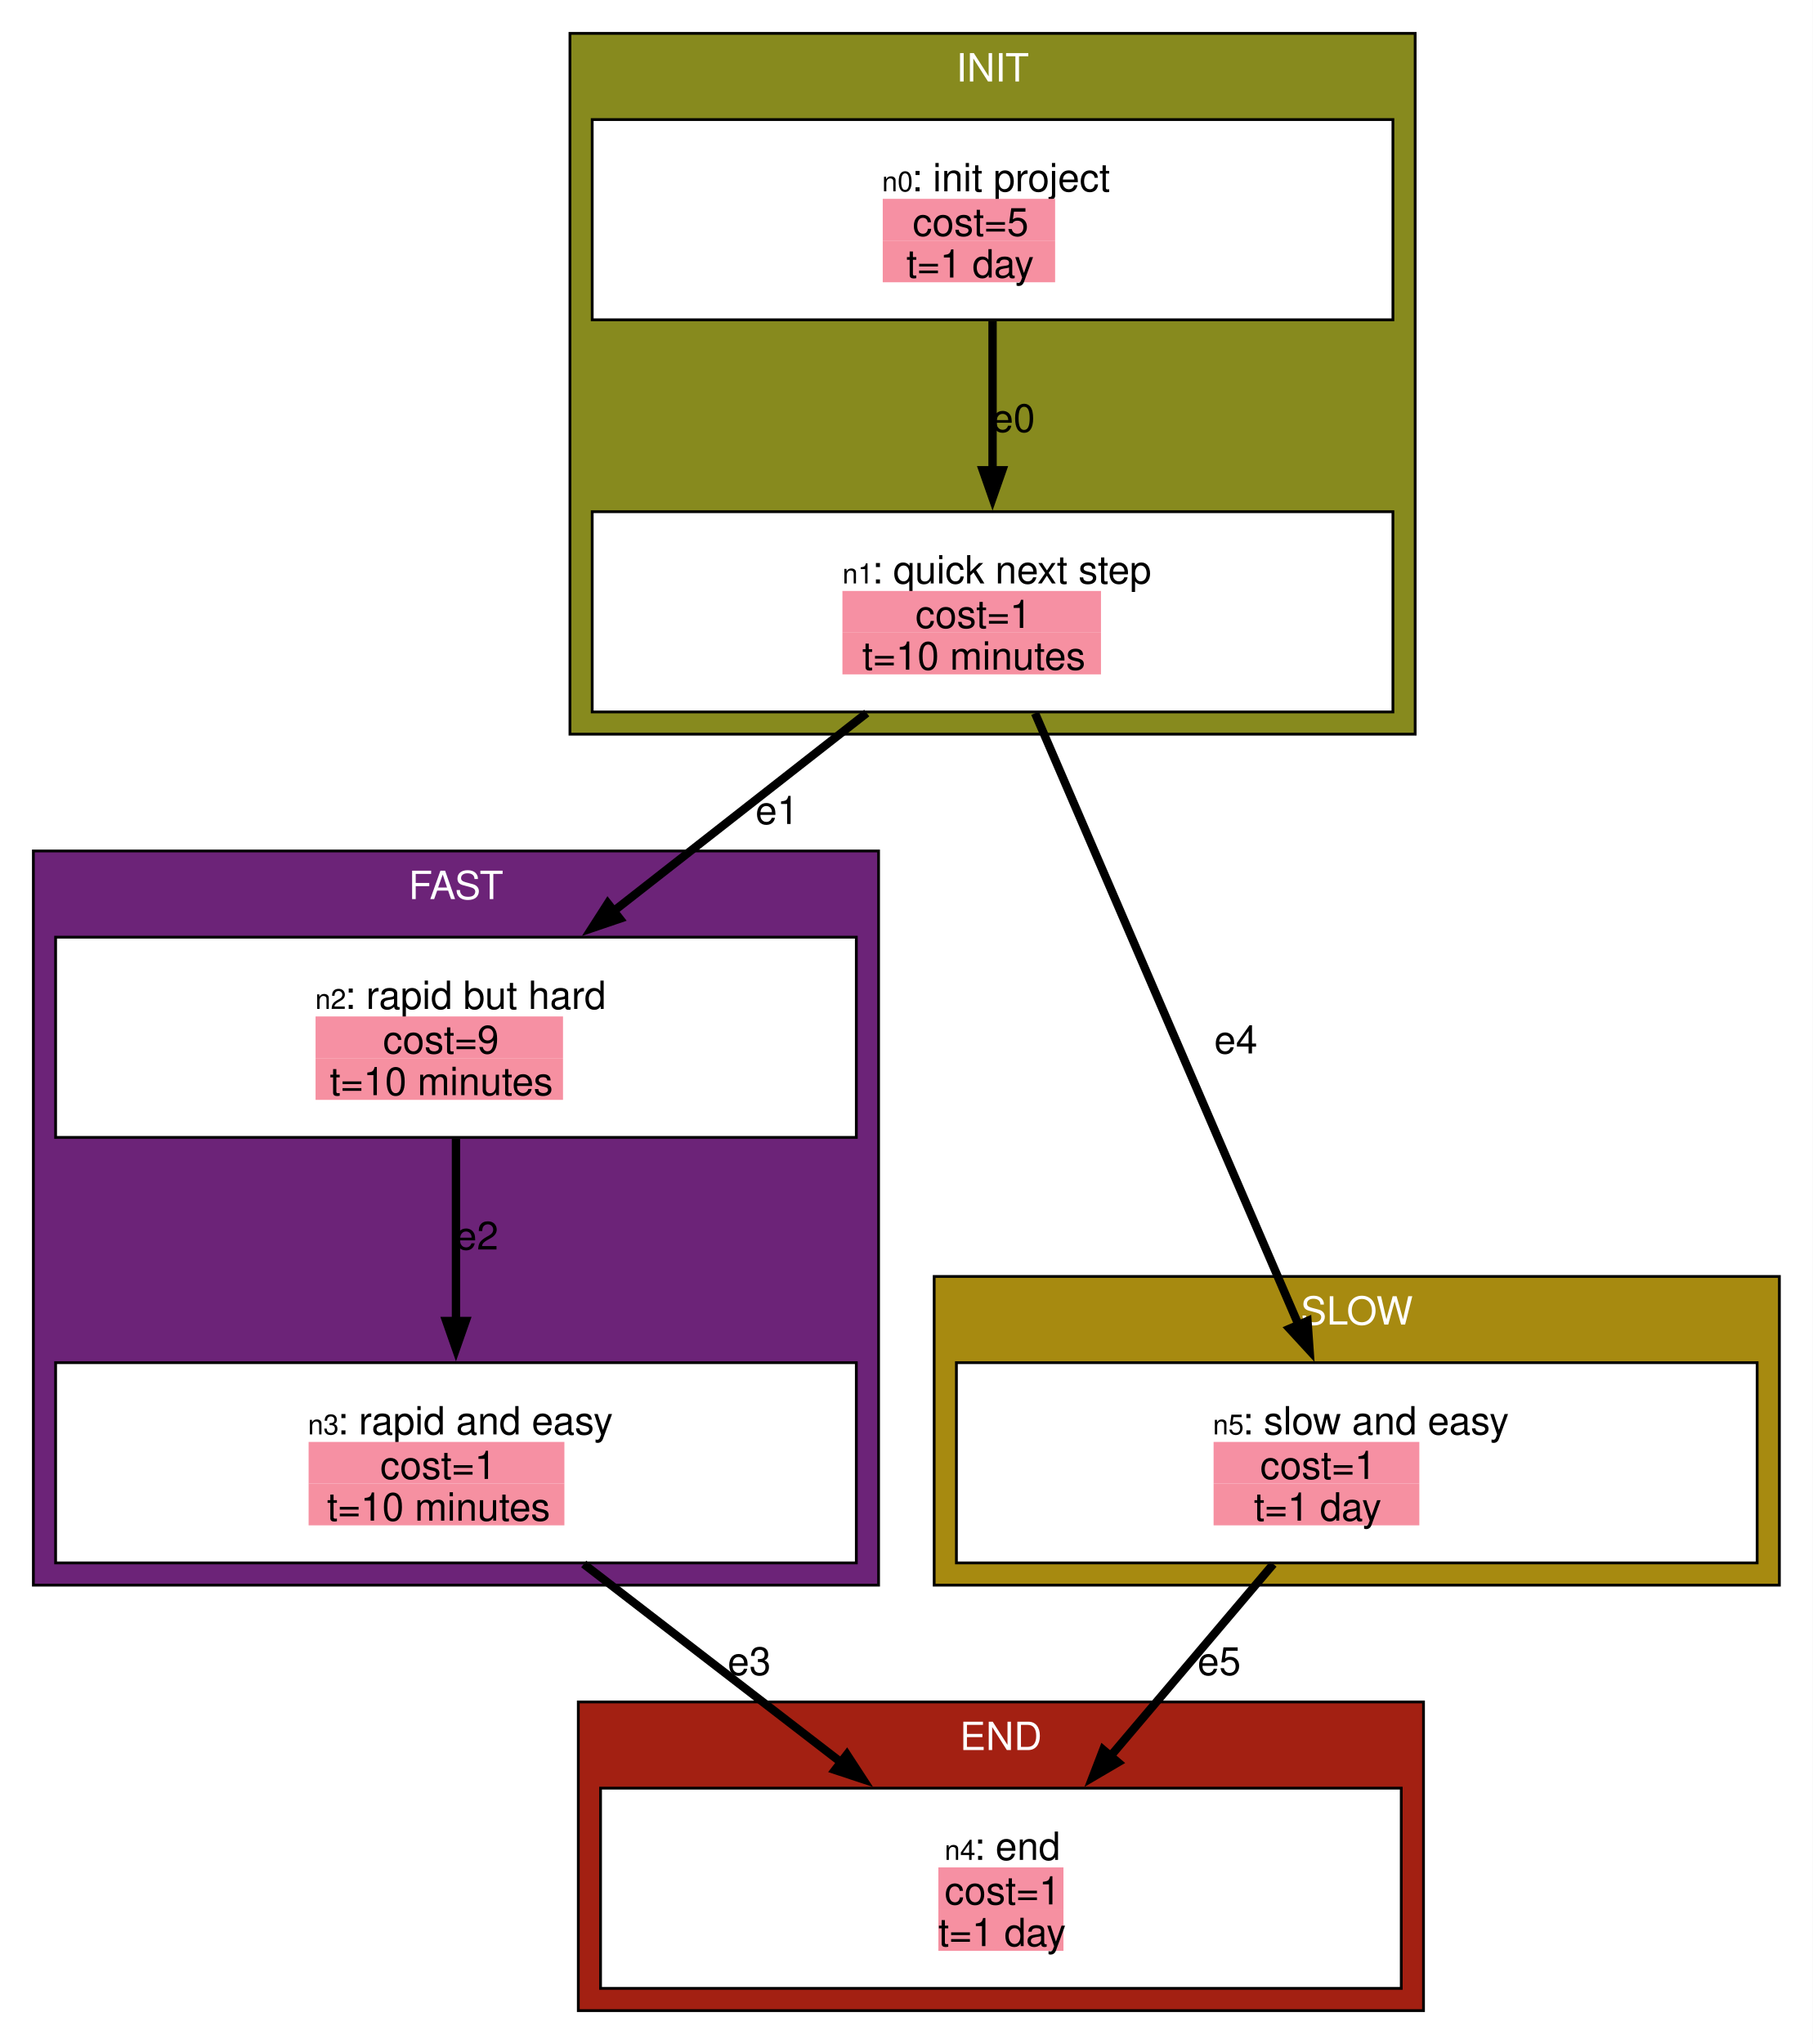
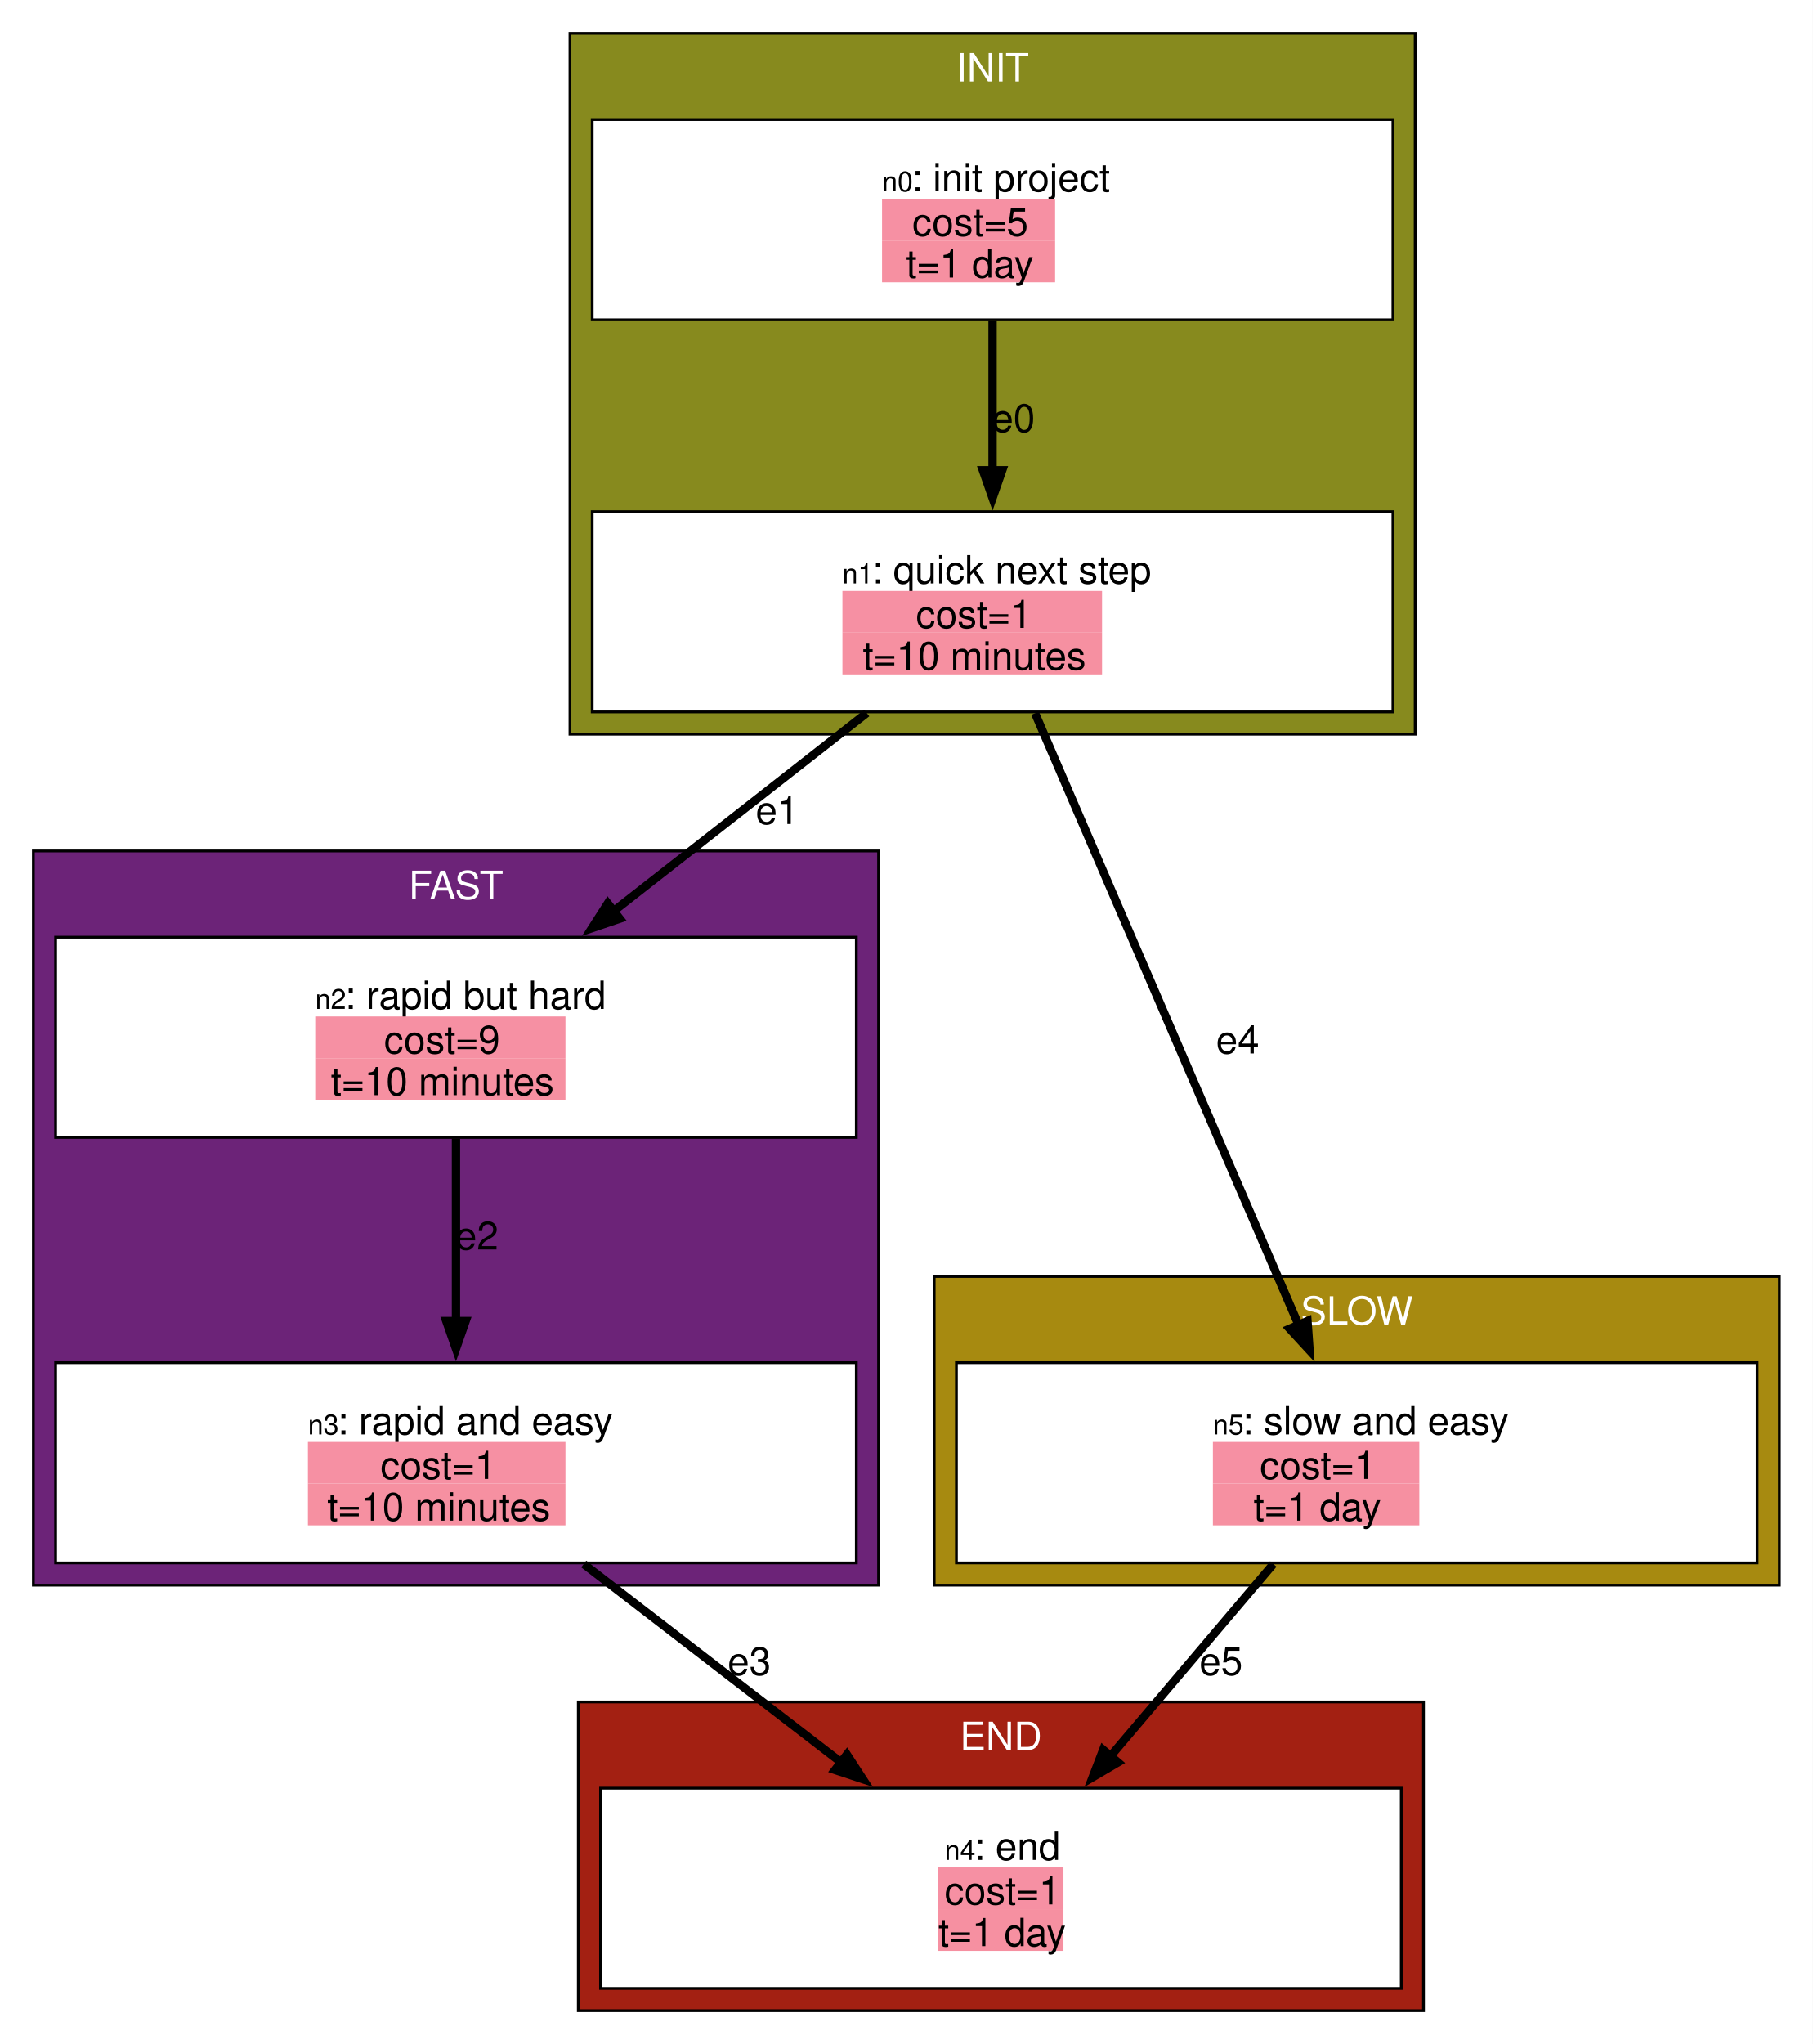
<svg xmlns="http://www.w3.org/2000/svg" width="652pt" height="735pt" viewBox="0.00 0.00 652.00 735.00">
  <g id="graph0" class="graph" transform="scale(1 1) rotate(0) translate(4 731)">
    <polygon fill="white" stroke="none" points="-4,4 -4,-731 648,-731 648,4 -4,4" />
    <g id="clust1" class="cluster">
      <polygon fill="#a32012" stroke="black" points="204,-8 204,-119 508,-119 508,-8 204,-8" />
      <text text-anchor="middle" x="356" y="-101.7" font-family="Helvetica,sans-Serif" font-size="14.00" fill="#ffffff">END</text>
    </g>
    <g id="clust2" class="cluster">
      <polygon fill="#6c2378" stroke="black" points="8,-161 8,-425 312,-425 312,-161 8,-161" />
      <text text-anchor="middle" x="160" y="-407.7" font-family="Helvetica,sans-Serif" font-size="14.00" fill="#ffffff">FAST</text>
    </g>
    <g id="clust3" class="cluster">
      <polygon fill="#878a1e" stroke="black" points="201,-467 201,-719 505,-719 505,-467 201,-467" />
      <text text-anchor="middle" x="353" y="-701.7" font-family="Helvetica,sans-Serif" font-size="14.00" fill="#ffffff">INIT</text>
    </g>
    <g id="clust4" class="cluster">
      <polygon fill="#a78a10" stroke="black" points="332,-161 332,-272 636,-272 636,-161 332,-161" />
      <text text-anchor="middle" x="484" y="-254.7" font-family="Helvetica,sans-Serif" font-size="14.00" fill="#ffffff">SLOW</text>
    </g>
    <g id="node1" class="node">
      <polygon fill="#ffffff" stroke="black" points="500,-88 212,-88 212,-16 500,-16 500,-88" />
      <text text-anchor="start" x="335.75" y="-62.2" font-family="Helvetica,sans-Serif" font-size="10.00">n4</text>
      <text text-anchor="start" x="346.25" y="-62.2" font-family="Helvetica,sans-Serif" font-size="14.00">: end</text>
      <polygon fill="#f690a3" stroke="none" points="333.5,-44.5 333.5,-59.5 378.5,-59.5 378.5,-44.5 333.5,-44.5" />
      <text text-anchor="start" x="335.75" y="-46.2" font-family="Helvetica,sans-Serif" font-size="14.00">cost=1</text>
      <polygon fill="#f690a1" stroke="none" points="333.5,-29.5 333.5,-44.5 378.5,-44.5 378.5,-29.5 333.5,-29.5" />
      <text text-anchor="start" x="333.5" y="-31.2" font-family="Helvetica,sans-Serif" font-size="14.00">t=1 day</text>
    </g>
    <g id="node2" class="node">
      <polygon fill="#ffffff" stroke="black" points="304,-394 16,-394 16,-322 304,-322 304,-394" />
      <text text-anchor="start" x="109.38" y="-368.2" font-family="Helvetica,sans-Serif" font-size="10.00">n2</text>
      <text text-anchor="start" x="119.88" y="-368.2" font-family="Helvetica,sans-Serif" font-size="14.00">: rapid but hard</text>
-       <polygon fill="#f690a3" stroke="none" points="109.5,-350.5 109.5,-365.5 198.5,-365.5 198.5,-350.5 109.5,-350.5" />
-       <text text-anchor="start" x="133.75" y="-352.2" font-family="Helvetica,sans-Serif" font-size="14.00">cost=9</text>
-       <polygon fill="#f690a1" stroke="none" points="109.5,-335.5 109.5,-350.5 198.5,-350.5 198.5,-335.5 109.5,-335.5" />
-       <text text-anchor="start" x="114.62" y="-337.2" font-family="Helvetica,sans-Serif" font-size="14.00">t=10 minutes</text>
+       <polygon fill="#f690a3" stroke="none" points="109.38,-350.5 109.38,-365.5 199.38,-365.5 199.38,-350.5 109.38,-350.5" />
+       <text text-anchor="start" x="134.12" y="-352.2" font-family="Helvetica,sans-Serif" font-size="14.00">cost=9</text>
+       <polygon fill="#f690a1" stroke="none" points="109.38,-335.5 109.38,-350.5 199.38,-350.5 199.38,-335.5 109.38,-335.5" />
+       <text text-anchor="start" x="115" y="-337.2" font-family="Helvetica,sans-Serif" font-size="14.00">t=10 minutes</text>
    </g>
    <g id="node3" class="node">
      <polygon fill="#ffffff" stroke="black" points="304,-241 16,-241 16,-169 304,-169 304,-241" />
      <text text-anchor="start" x="106.75" y="-215.2" font-family="Helvetica,sans-Serif" font-size="10.00">n3</text>
      <text text-anchor="start" x="117.25" y="-215.2" font-family="Helvetica,sans-Serif" font-size="14.00">: rapid and easy</text>
-       <polygon fill="#f690a3" stroke="none" points="107,-197.5 107,-212.5 199,-212.5 199,-197.5 107,-197.5" />
-       <text text-anchor="start" x="132.75" y="-199.2" font-family="Helvetica,sans-Serif" font-size="14.00">cost=1</text>
-       <polygon fill="#f690a1" stroke="none" points="107,-182.5 107,-197.5 199,-197.5 199,-182.5 107,-182.5" />
-       <text text-anchor="start" x="113.62" y="-184.2" font-family="Helvetica,sans-Serif" font-size="14.00">t=10 minutes</text>
+       <polygon fill="#f690a3" stroke="none" points="106.75,-197.5 106.75,-212.5 199.38,-212.5 199.38,-197.5 106.75,-197.5" />
+       <text text-anchor="start" x="132.81" y="-199.2" font-family="Helvetica,sans-Serif" font-size="14.00">cost=1</text>
+       <polygon fill="#f690a1" stroke="none" points="106.75,-182.5 106.75,-197.5 199.38,-197.5 199.38,-182.5 106.75,-182.5" />
+       <text text-anchor="start" x="113.69" y="-184.2" font-family="Helvetica,sans-Serif" font-size="14.00">t=10 minutes</text>
    </g>
    <g id="edge3" class="edge">
      <path fill="none" stroke="#000000" stroke-width="3" d="M160,-321.6C160,-301.98 160,-277.27 160,-255.74" />
      <polygon fill="#000000" stroke="#000000" stroke-width="3" points="163.5,-255.98 160,-245.98 156.5,-255.98 163.5,-255.98" />
      <text text-anchor="middle" x="167.5" y="-281.7" font-family="Helvetica,sans-Serif" font-size="14.00">e2</text>
    </g>
    <g id="edge4" class="edge">
      <path fill="none" stroke="#000000" stroke-width="3" d="M205.95,-168.6C233.62,-147.28 269.09,-119.96 298.59,-97.23" />
      <polygon fill="#000000" stroke="#000000" stroke-width="3" points="300.61,-100.09 306.4,-91.21 296.34,-94.54 300.61,-100.09" />
      <text text-anchor="middle" x="265.5" y="-128.7" font-family="Helvetica,sans-Serif" font-size="14.00">e3</text>
    </g>
    <g id="node4" class="node">
      <polygon fill="#ffffff" stroke="black" points="497,-688 209,-688 209,-616 497,-616 497,-688" />
      <text text-anchor="start" x="313.25" y="-662.2" font-family="Helvetica,sans-Serif" font-size="10.00">n0</text>
      <text text-anchor="start" x="323.75" y="-662.2" font-family="Helvetica,sans-Serif" font-size="14.00">: init project</text>
-       <polygon fill="#f690a3" stroke="none" points="313.5,-644.5 313.5,-659.5 375.5,-659.5 375.5,-644.5 313.5,-644.5" />
-       <text text-anchor="start" x="324.25" y="-646.2" font-family="Helvetica,sans-Serif" font-size="14.00">cost=5</text>
-       <polygon fill="#f690a1" stroke="none" points="313.5,-629.5 313.5,-644.5 375.5,-644.5 375.5,-629.5 313.5,-629.5" />
-       <text text-anchor="start" x="322" y="-631.2" font-family="Helvetica,sans-Serif" font-size="14.00">t=1 day</text>
+       <polygon fill="#f690a3" stroke="none" points="313.25,-644.5 313.25,-659.5 375.5,-659.5 375.5,-644.5 313.25,-644.5" />
+       <text text-anchor="start" x="324.12" y="-646.2" font-family="Helvetica,sans-Serif" font-size="14.00">cost=5</text>
+       <polygon fill="#f690a1" stroke="none" points="313.25,-629.5 313.25,-644.5 375.5,-644.5 375.5,-629.5 313.25,-629.5" />
+       <text text-anchor="start" x="321.88" y="-631.2" font-family="Helvetica,sans-Serif" font-size="14.00">t=1 day</text>
    </g>
    <g id="node5" class="node">
      <polygon fill="#ffffff" stroke="black" points="497,-547 209,-547 209,-475 497,-475 497,-547" />
      <text text-anchor="start" x="299" y="-521.2" font-family="Helvetica,sans-Serif" font-size="10.00">n1</text>
      <text text-anchor="start" x="309.5" y="-521.2" font-family="Helvetica,sans-Serif" font-size="14.00">: quick next step</text>
-       <polygon fill="#f690a3" stroke="none" points="299,-503.5 299,-518.5 392,-518.5 392,-503.5 299,-503.5" />
-       <text text-anchor="start" x="325.25" y="-505.2" font-family="Helvetica,sans-Serif" font-size="14.00">cost=1</text>
-       <polygon fill="#f690a1" stroke="none" points="299,-488.5 299,-503.5 392,-503.5 392,-488.5 299,-488.5" />
-       <text text-anchor="start" x="306.12" y="-490.2" font-family="Helvetica,sans-Serif" font-size="14.00">t=10 minutes</text>
+       <polygon fill="#f690a3" stroke="none" points="299,-503.5 299,-518.5 392.38,-518.5 392.38,-503.5 299,-503.5" />
+       <text text-anchor="start" x="325.44" y="-505.2" font-family="Helvetica,sans-Serif" font-size="14.00">cost=1</text>
+       <polygon fill="#f690a1" stroke="none" points="299,-488.5 299,-503.5 392.38,-503.5 392.38,-488.5 299,-488.5" />
+       <text text-anchor="start" x="306.31" y="-490.2" font-family="Helvetica,sans-Serif" font-size="14.00">t=10 minutes</text>
    </g>
    <g id="edge1" class="edge">
      <path fill="none" stroke="#000000" stroke-width="3" d="M353,-615.56C353,-599.23 353,-579.55 353,-561.76" />
      <polygon fill="#000000" stroke="#000000" stroke-width="3" points="356.5,-561.91 353,-551.91 349.5,-561.91 356.5,-561.91" />
      <text text-anchor="middle" x="360.5" y="-575.7" font-family="Helvetica,sans-Serif" font-size="14.00">e0</text>
    </g>
    <g id="edge2" class="edge">
      <path fill="none" stroke="#000000" stroke-width="3" d="M307.75,-474.6C280.5,-453.28 245.58,-425.96 216.53,-403.23" />
      <polygon fill="#000000" stroke="#000000" stroke-width="3" points="218.91,-400.65 208.88,-397.24 214.6,-406.16 218.91,-400.65" />
-       <text text-anchor="middle" x="275.5" y="-434.7" font-family="Helvetica,sans-Serif" font-size="14.00">e1</text>
+       <text text-anchor="middle" x="275.56" y="-434.7" font-family="Helvetica,sans-Serif" font-size="14.00">e1</text>
    </g>
    <g id="node6" class="node">
      <polygon fill="#ffffff" stroke="black" points="628,-241 340,-241 340,-169 628,-169 628,-241" />
      <text text-anchor="start" x="432.25" y="-215.2" font-family="Helvetica,sans-Serif" font-size="10.00">n5</text>
      <text text-anchor="start" x="442.75" y="-215.2" font-family="Helvetica,sans-Serif" font-size="14.00">: slow and easy</text>
-       <polygon fill="#f690a3" stroke="none" points="432.5,-197.5 432.5,-212.5 506.5,-212.5 506.5,-197.5 432.5,-197.5" />
-       <text text-anchor="start" x="449.25" y="-199.2" font-family="Helvetica,sans-Serif" font-size="14.00">cost=1</text>
-       <polygon fill="#f690a1" stroke="none" points="432.5,-182.5 432.5,-197.5 506.5,-197.5 506.5,-182.5 432.5,-182.5" />
-       <text text-anchor="start" x="447" y="-184.2" font-family="Helvetica,sans-Serif" font-size="14.00">t=1 day</text>
+       <polygon fill="#f690a3" stroke="none" points="432.25,-197.5 432.25,-212.5 506.5,-212.5 506.5,-197.5 432.25,-197.5" />
+       <text text-anchor="start" x="449.12" y="-199.2" font-family="Helvetica,sans-Serif" font-size="14.00">cost=1</text>
+       <polygon fill="#f690a1" stroke="none" points="432.25,-182.5 432.25,-197.5 506.5,-197.5 506.5,-182.5 432.25,-182.5" />
+       <text text-anchor="start" x="446.88" y="-184.2" font-family="Helvetica,sans-Serif" font-size="14.00">t=1 day</text>
    </g>
    <g id="edge5" class="edge">
      <path fill="none" stroke="#000000" stroke-width="3" d="M368.28,-474.53C391.75,-420.07 436.71,-315.74 463.15,-254.38" />
      <polygon fill="#000000" stroke="#000000" stroke-width="3" points="466.27,-255.98 467.02,-245.41 459.84,-253.21 466.27,-255.98" />
-       <text text-anchor="middle" x="440.5" y="-352.2" font-family="Helvetica,sans-Serif" font-size="14.00">e4</text>
+       <text text-anchor="middle" x="441.16" y="-352.2" font-family="Helvetica,sans-Serif" font-size="14.00">e4</text>
    </g>
    <g id="edge6" class="edge">
      <path fill="none" stroke="#000000" stroke-width="3" d="M453.99,-168.6C436.48,-147.94 414.19,-121.64 395.29,-99.35" />
      <polygon fill="#000000" stroke="#000000" stroke-width="3" points="398.12,-97.27 388.98,-91.91 392.78,-101.8 398.12,-97.27" />
-       <text text-anchor="middle" x="434.5" y="-128.7" font-family="Helvetica,sans-Serif" font-size="14.00">e5</text>
+       <text text-anchor="middle" x="435.16" y="-128.7" font-family="Helvetica,sans-Serif" font-size="14.00">e5</text>
    </g>
  </g>
</svg>
